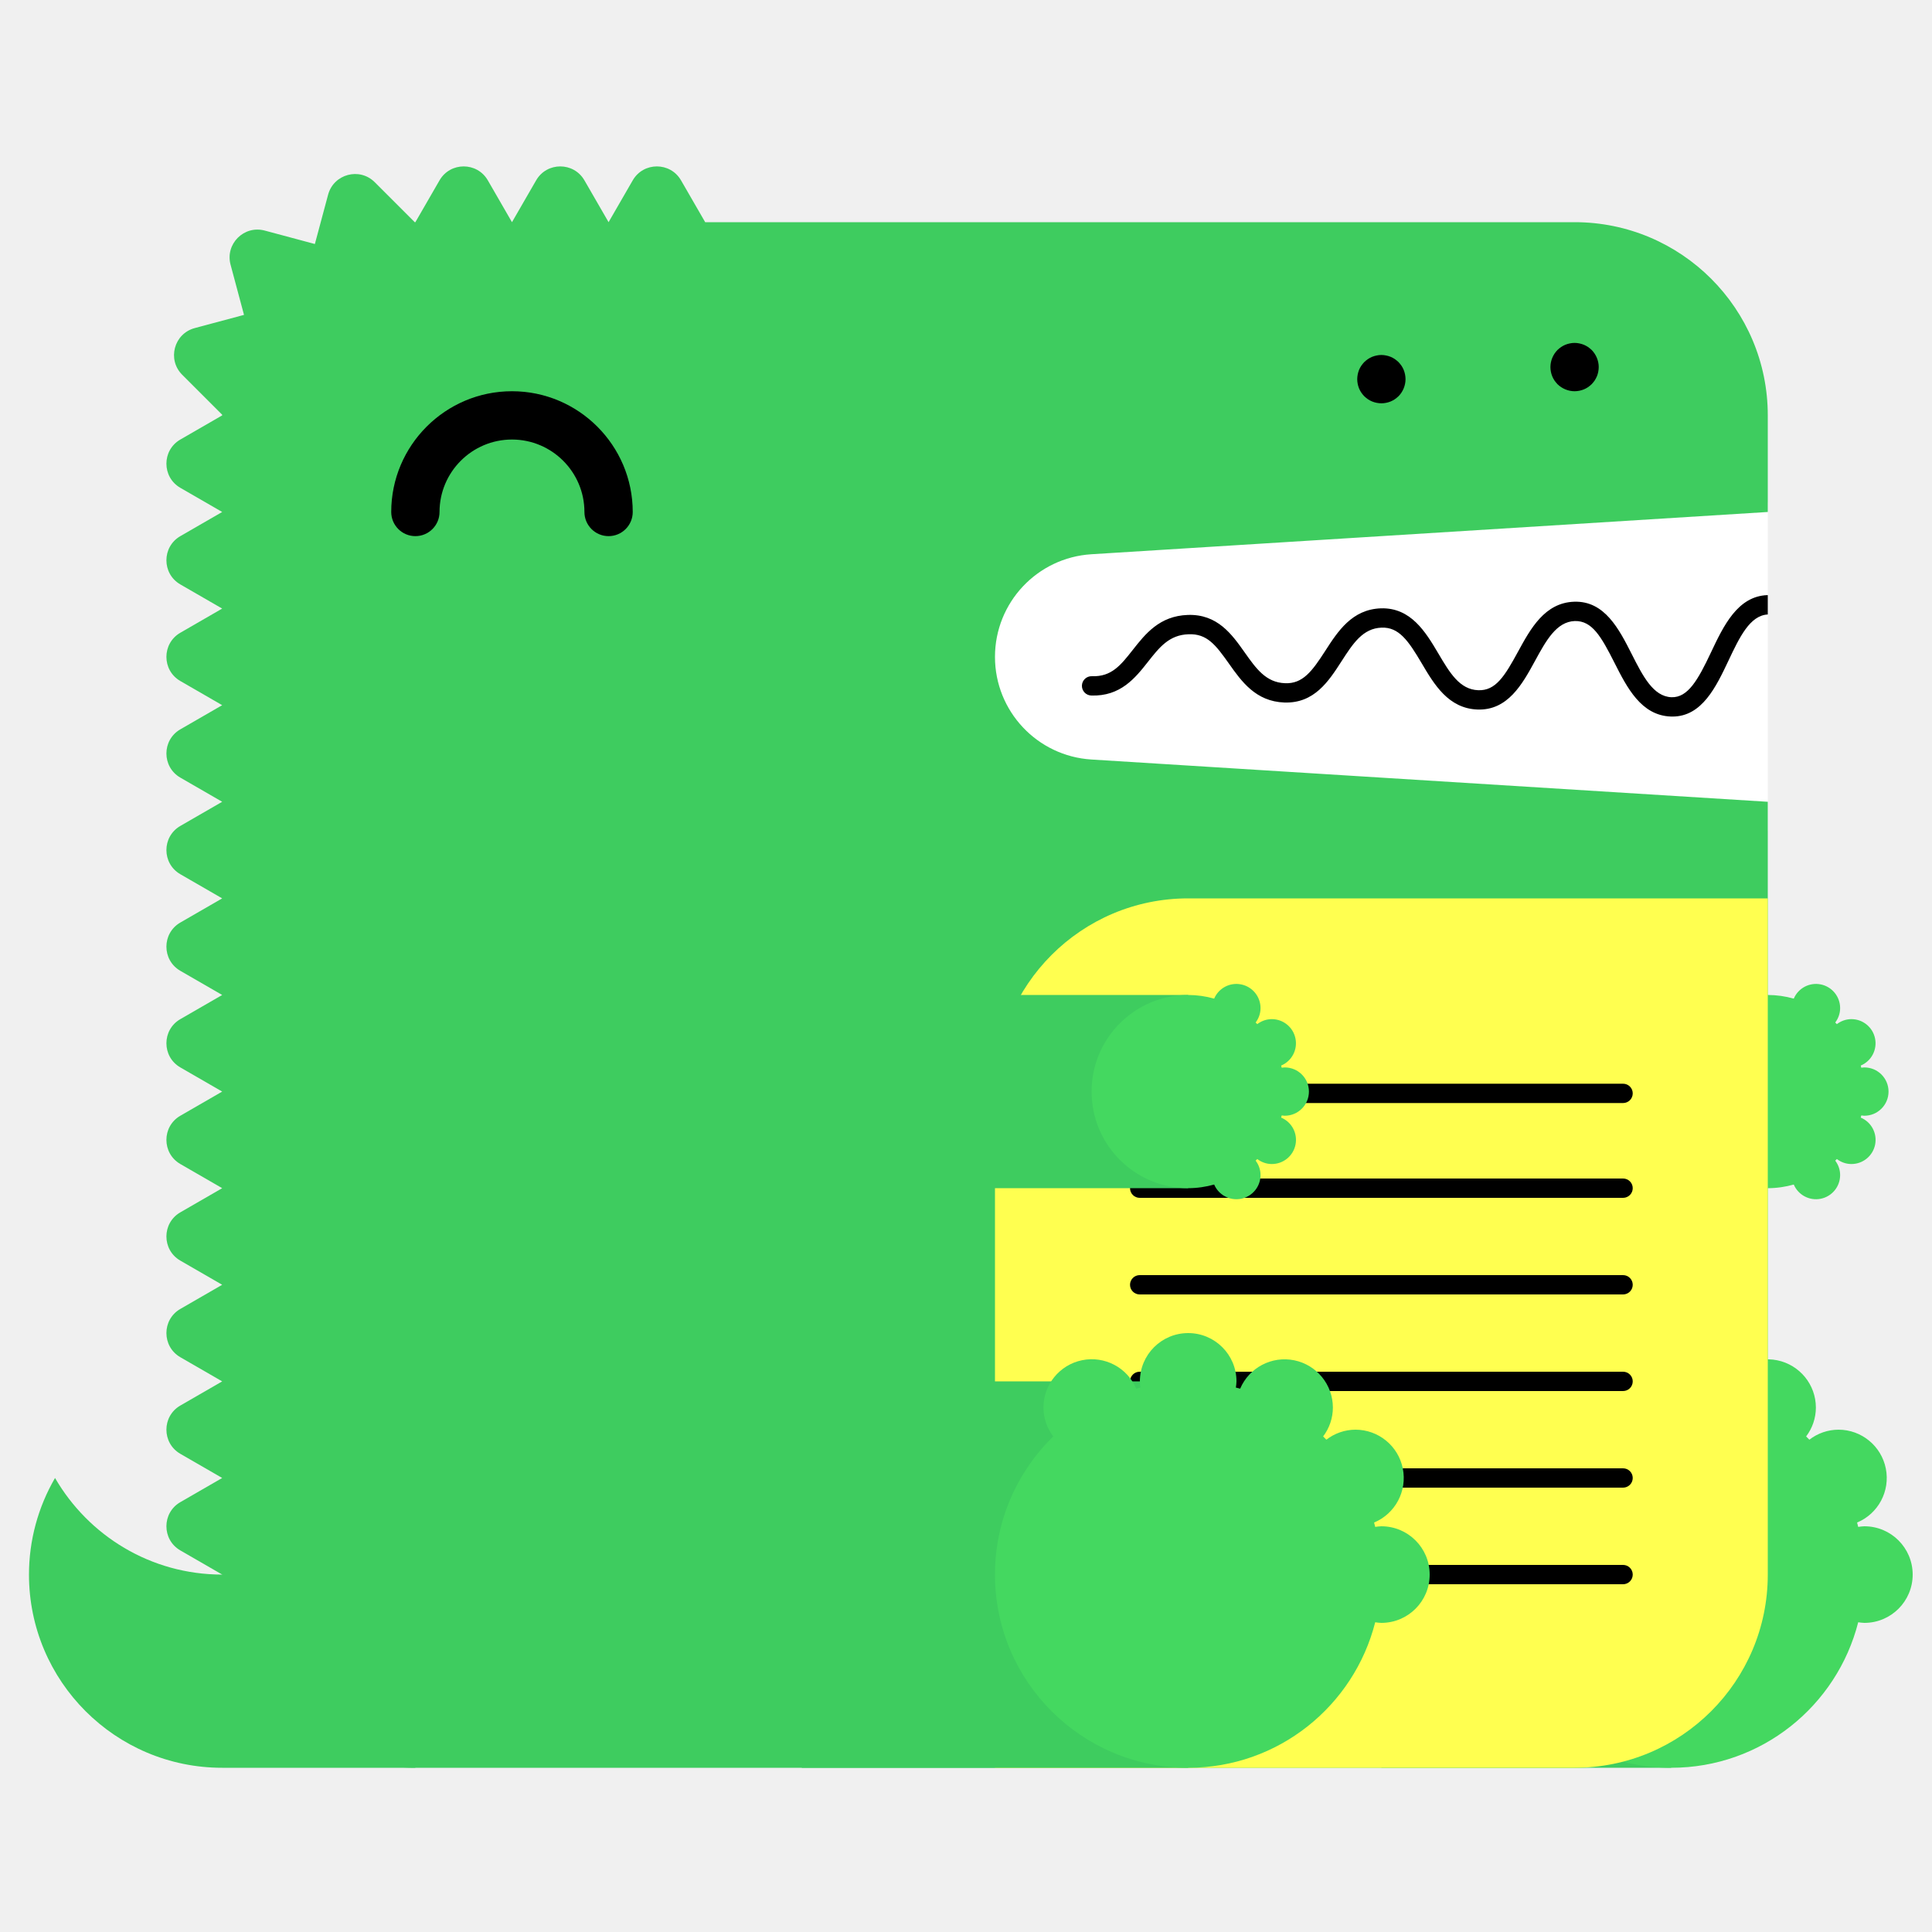
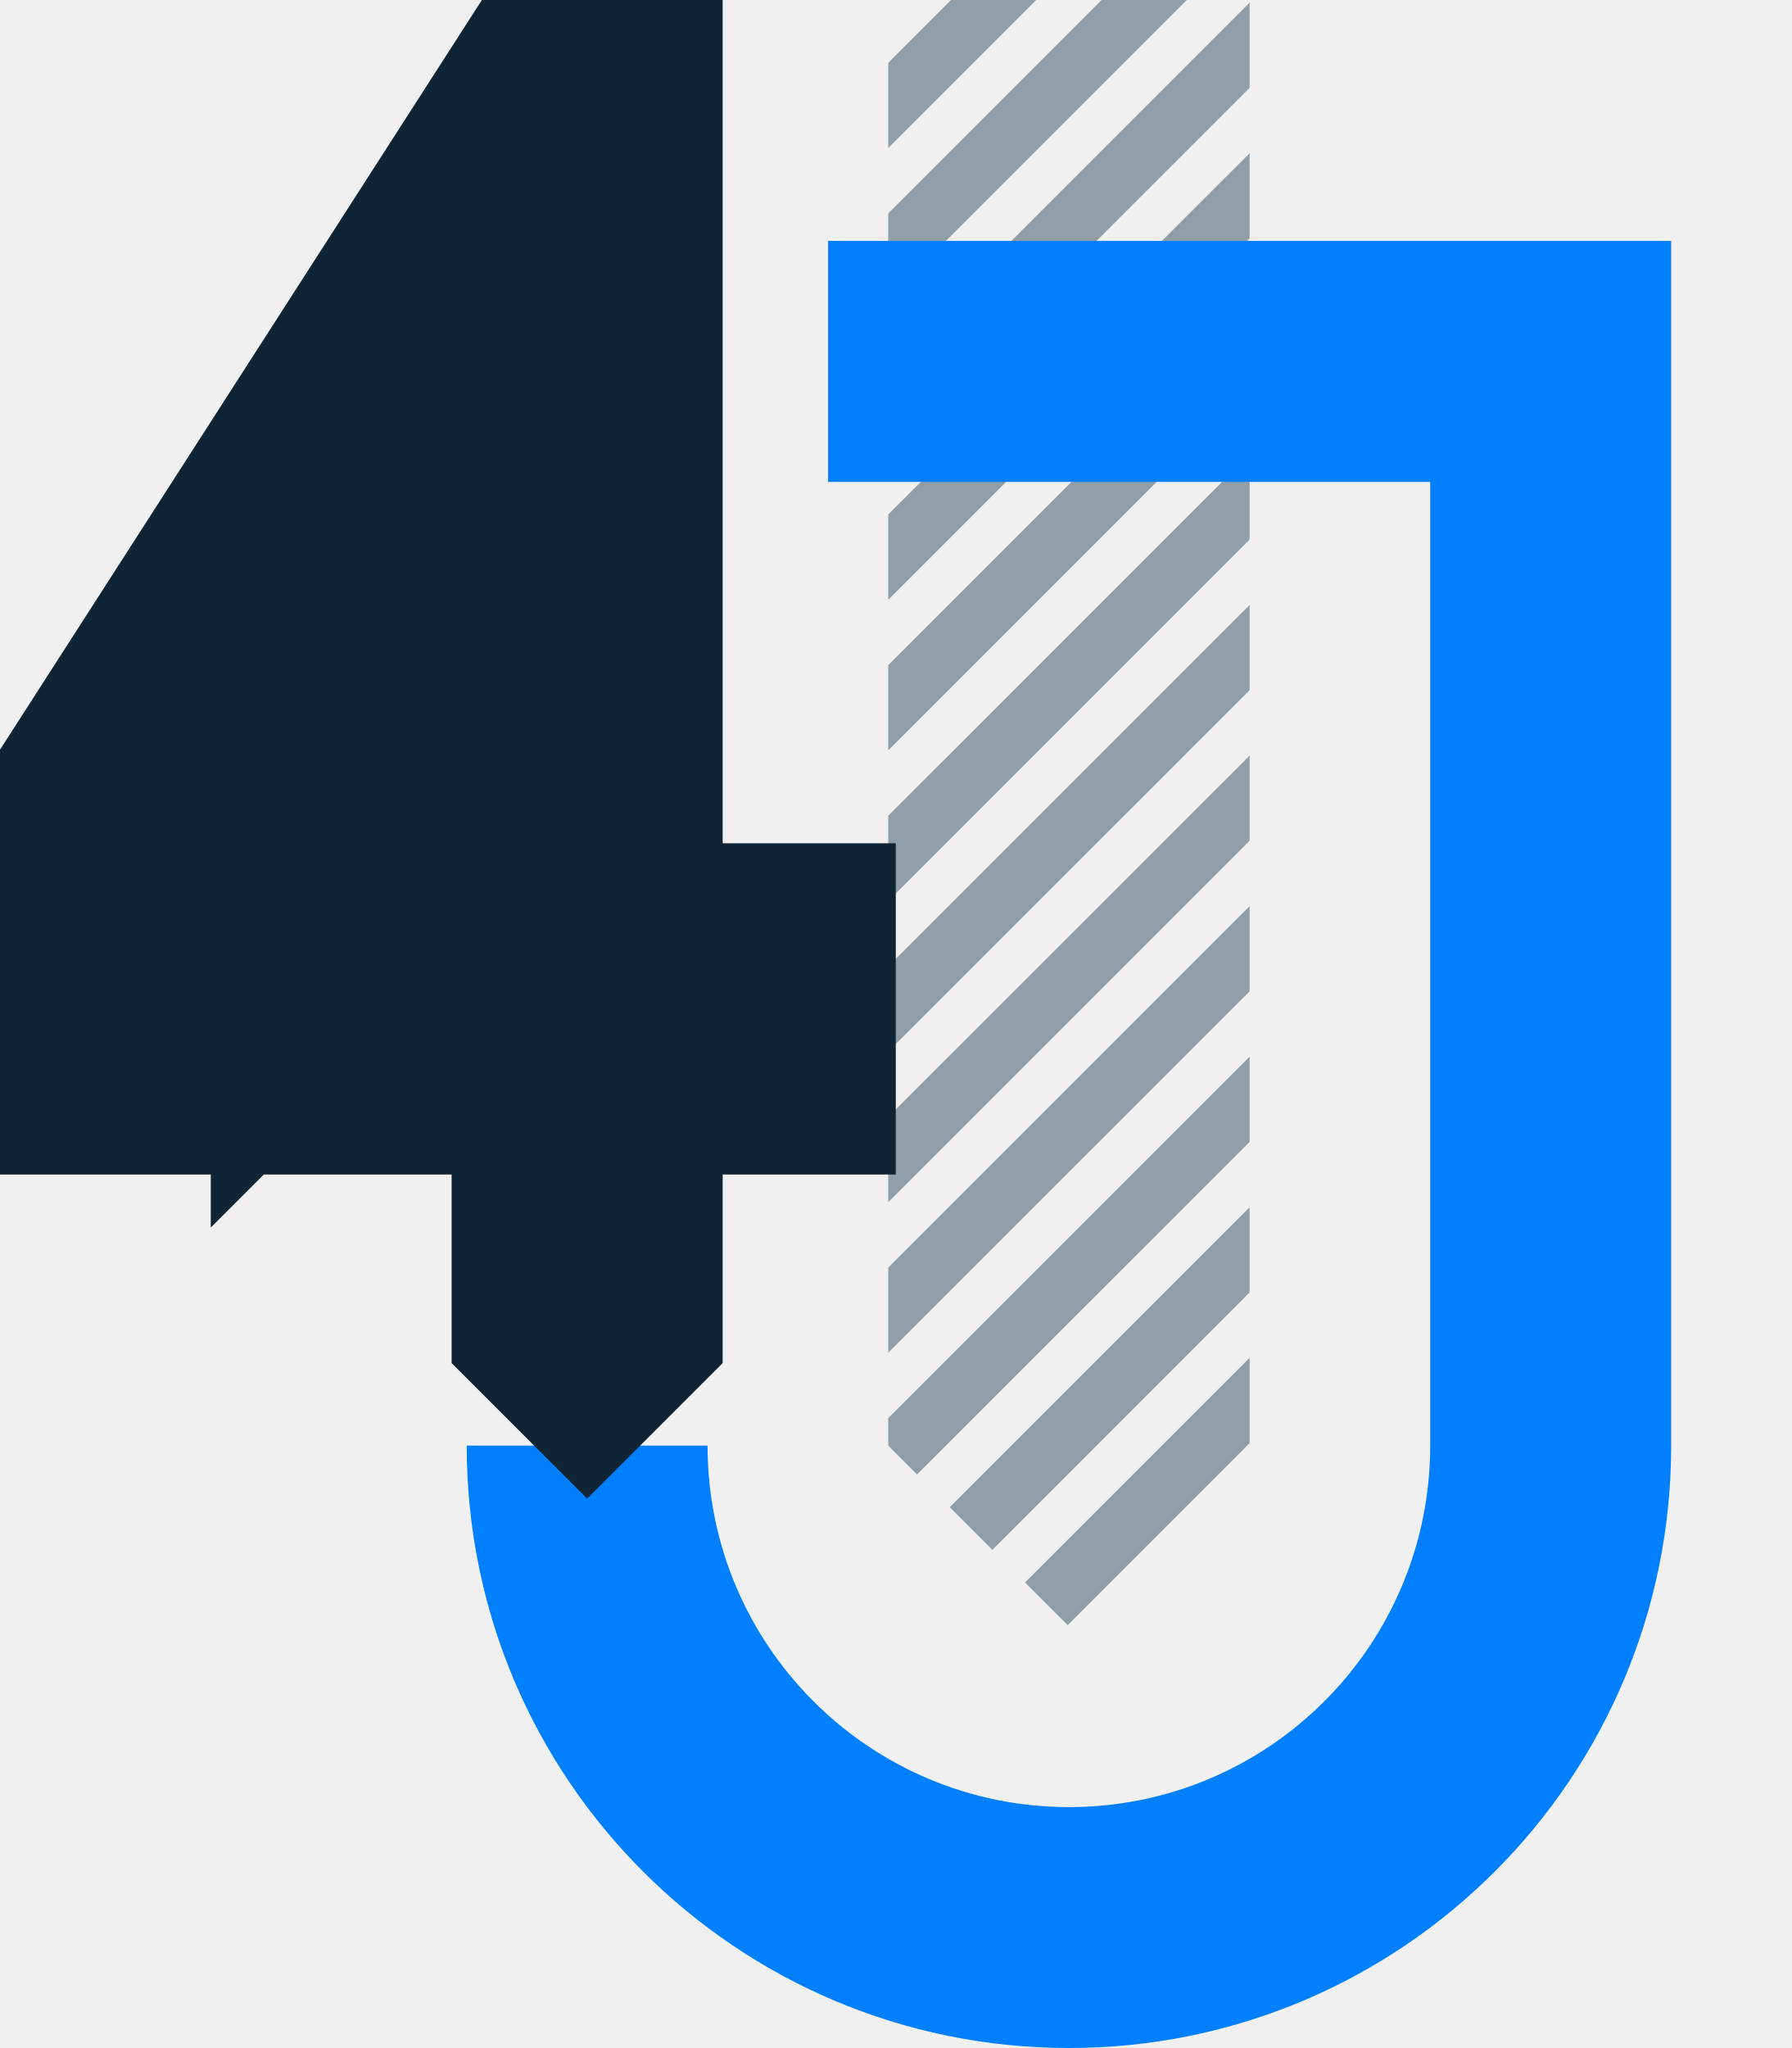
- <svg xmlns="http://www.w3.org/2000/svg" width="200" height="200" viewBox="0 0 200 200">
-   <g fill="none" fill-rule="evenodd">
-     <path fill="#FFF" d="M99 52h84v34H99z" />
-     <path d="M23 163c-7.398 0-13.843-4.027-17.303-10A19.886 19.886 0 0 0 3 163c0 11.046 8.954 20 20 20h20v-20H23z" fill="#3ECC5F" />
-     <path d="M112.98 57.376L183 53V43c0-11.046-8.954-20-20-20H73l-2.5-4.33c-1.112-1.925-3.889-1.925-5 0L63 23l-2.5-4.33c-1.111-1.925-3.889-1.925-5 0L53 23l-2.5-4.33c-1.111-1.925-3.889-1.925-5 0L43 23c-.022 0-.042.003-.065.003l-4.142-4.141c-1.57-1.571-4.252-.853-4.828 1.294l-1.369 5.104-5.192-1.392c-2.148-.575-4.111 1.389-3.535 3.536l1.39 5.193-5.102 1.367c-2.148.576-2.867 3.259-1.296 4.83l4.142 4.142c0 .021-.003.042-.003.064l-4.33 2.5c-1.925 1.111-1.925 3.889 0 5L23 53l-4.33 2.5c-1.925 1.111-1.925 3.889 0 5L23 63l-4.33 2.5c-1.925 1.111-1.925 3.889 0 5L23 73l-4.33 2.5c-1.925 1.111-1.925 3.889 0 5L23 83l-4.33 2.5c-1.925 1.111-1.925 3.889 0 5L23 93l-4.33 2.5c-1.925 1.111-1.925 3.889 0 5L23 103l-4.33 2.5c-1.925 1.111-1.925 3.889 0 5L23 113l-4.33 2.5c-1.925 1.111-1.925 3.889 0 5L23 123l-4.33 2.5c-1.925 1.111-1.925 3.889 0 5L23 133l-4.33 2.5c-1.925 1.111-1.925 3.889 0 5L23 143l-4.33 2.5c-1.925 1.111-1.925 3.889 0 5L23 153l-4.33 2.5c-1.925 1.111-1.925 3.889 0 5L23 163c0 11.046 8.954 20 20 20h120c11.046 0 20-8.954 20-20V83l-70.02-4.376A10.645 10.645 0 0 1 103 68c0-5.621 4.37-10.273 9.98-10.624" fill="#3ECC5F" />
-     <path fill="#3ECC5F" d="M143 183h30v-40h-30z" />
-     <path d="M193 158c-.219 0-.428.037-.639.064-.038-.15-.074-.301-.116-.451A5 5 0 0 0 190.32 148a4.96 4.96 0 0 0-3.016 1.036 26.531 26.531 0 0 0-.335-.336 4.955 4.955 0 0 0 1.011-2.987 5 5 0 0 0-9.599-1.959c-.148-.042-.297-.077-.445-.115.027-.211.064-.42.064-.639a5 5 0 0 0-5-5 5 5 0 0 0-5 5c0 .219.037.428.064.639-.148.038-.297.073-.445.115a4.998 4.998 0 0 0-9.599 1.959c0 1.125.384 2.151 1.011 2.987-3.717 3.632-6.031 8.693-6.031 14.3 0 11.046 8.954 20 20 20 9.339 0 17.16-6.41 19.361-15.064.211.027.42.064.639.064a5 5 0 0 0 5-5 5 5 0 0 0-5-5" fill="#44D860" />
-     <path fill="#3ECC5F" d="M153 123h30v-20h-30z" />
-     <path d="M193 115.5a2.5 2.5 0 1 0 0-5c-.109 0-.214.019-.319.032-.02-.075-.037-.15-.058-.225a2.501 2.501 0 0 0-.963-4.807c-.569 0-1.088.197-1.508.518a6.653 6.653 0 0 0-.168-.168c.314-.417.506-.931.506-1.494a2.5 2.5 0 0 0-4.8-.979A9.987 9.987 0 0 0 183 103c-5.522 0-10 4.478-10 10s4.478 10 10 10c.934 0 1.833-.138 2.69-.377a2.5 2.5 0 0 0 4.8-.979c0-.563-.192-1.077-.506-1.494.057-.055.113-.111.168-.168.42.321.939.518 1.508.518a2.5 2.5 0 0 0 .963-4.807c.021-.074.038-.15.058-.225.105.013.21.032.319.032" fill="#44D860" />
-     <path d="M63 55.5a2.5 2.5 0 0 1-2.5-2.5c0-4.136-3.364-7.5-7.5-7.5s-7.5 3.364-7.5 7.5a2.5 2.5 0 1 1-5 0c0-6.893 5.607-12.5 12.5-12.5S65.5 46.107 65.5 53a2.5 2.5 0 0 1-2.5 2.5" fill="#000" />
-     <path d="M103 183h60c11.046 0 20-8.954 20-20V93h-60c-11.046 0-20 8.954-20 20v70z" fill="#FFFF50" />
-     <path d="M168.02 124h-50.04a1 1 0 1 1 0-2h50.04a1 1 0 1 1 0 2m0 20h-50.04a1 1 0 1 1 0-2h50.04a1 1 0 1 1 0 2m0 20h-50.04a1 1 0 1 1 0-2h50.04a1 1 0 1 1 0 2m0-49.814h-50.04a1 1 0 1 1 0-2h50.04a1 1 0 1 1 0 2m0 19.814h-50.04a1 1 0 1 1 0-2h50.04a1 1 0 1 1 0 2m0 20h-50.04a1 1 0 1 1 0-2h50.04a1 1 0 1 1 0 2M183 61.611c-.012 0-.022-.006-.034-.005-3.09.105-4.552 3.196-5.842 5.923-1.346 2.85-2.387 4.703-4.093 4.647-1.889-.068-2.969-2.202-4.113-4.46-1.314-2.594-2.814-5.536-5.963-5.426-3.046.104-4.513 2.794-5.807 5.167-1.377 2.528-2.314 4.065-4.121 3.994-1.927-.07-2.951-1.805-4.136-3.813-1.321-2.236-2.848-4.75-5.936-4.664-2.994.103-4.465 2.385-5.763 4.4-1.373 2.13-2.335 3.428-4.165 3.351-1.973-.07-2.992-1.51-4.171-3.177-1.324-1.873-2.816-3.993-5.895-3.89-2.928.1-4.399 1.97-5.696 3.618-1.232 1.564-2.194 2.802-4.229 2.724a1 1 0 0 0-.072 2c3.017.101 4.545-1.8 5.872-3.487 1.177-1.496 2.193-2.787 4.193-2.855 1.926-.082 2.829 1.115 4.195 3.045 1.297 1.834 2.769 3.914 5.731 4.021 3.103.104 4.596-2.215 5.918-4.267 1.182-1.834 2.202-3.417 4.15-3.484 1.793-.067 2.769 1.35 4.145 3.681 1.297 2.197 2.766 4.686 5.787 4.796 3.125.108 4.634-2.62 5.949-5.035 1.139-2.088 2.214-4.06 4.119-4.126 1.793-.042 2.728 1.595 4.111 4.33 1.292 2.553 2.757 5.445 5.825 5.556l.169.003c3.064 0 4.518-3.075 5.805-5.794 1.139-2.41 2.217-4.68 4.067-4.773v-2z" fill="#000" />
-     <path fill="#3ECC5F" d="M83 183h40v-40H83z" />
-     <path d="M143 158c-.219 0-.428.037-.639.064-.038-.15-.074-.301-.116-.451A5 5 0 0 0 140.32 148a4.96 4.96 0 0 0-3.016 1.036 26.531 26.531 0 0 0-.335-.336 4.955 4.955 0 0 0 1.011-2.987 5 5 0 0 0-9.599-1.959c-.148-.042-.297-.077-.445-.115.027-.211.064-.42.064-.639a5 5 0 0 0-5-5 5 5 0 0 0-5 5c0 .219.037.428.064.639-.148.038-.297.073-.445.115a4.998 4.998 0 0 0-9.599 1.959c0 1.125.384 2.151 1.011 2.987-3.717 3.632-6.031 8.693-6.031 14.3 0 11.046 8.954 20 20 20 9.339 0 17.16-6.41 19.361-15.064.211.027.42.064.639.064a5 5 0 0 0 5-5 5 5 0 0 0-5-5" fill="#44D860" />
-     <path fill="#3ECC5F" d="M83 123h40v-20H83z" />
-     <path d="M133 115.5a2.5 2.5 0 1 0 0-5c-.109 0-.214.019-.319.032-.02-.075-.037-.15-.058-.225a2.501 2.501 0 0 0-.963-4.807c-.569 0-1.088.197-1.508.518a6.653 6.653 0 0 0-.168-.168c.314-.417.506-.931.506-1.494a2.5 2.5 0 0 0-4.8-.979A9.987 9.987 0 0 0 123 103c-5.522 0-10 4.478-10 10s4.478 10 10 10c.934 0 1.833-.138 2.69-.377a2.5 2.5 0 0 0 4.8-.979c0-.563-.192-1.077-.506-1.494.057-.055.113-.111.168-.168.42.321.939.518 1.508.518a2.5 2.5 0 0 0 .963-4.807c.021-.074.038-.15.058-.225.105.013.21.032.319.032" fill="#44D860" />
-     <path d="M143 41.75c-.16 0-.33-.02-.49-.05a2.52 2.52 0 0 1-.47-.14c-.15-.06-.29-.14-.431-.23-.13-.09-.259-.2-.38-.31-.109-.12-.219-.24-.309-.38s-.17-.28-.231-.43a2.619 2.619 0 0 1-.189-.96c0-.16.02-.33.05-.49.03-.16.08-.31.139-.47.061-.15.141-.29.231-.43.09-.13.2-.26.309-.38.121-.11.25-.22.38-.31.141-.09.281-.17.431-.23.149-.06.31-.11.47-.14.32-.07.65-.07.98 0 .159.03.32.08.47.14.149.06.29.14.43.23.13.09.259.2.38.31.11.12.22.25.31.38.09.14.17.28.23.43.06.16.11.31.14.47.029.16.05.33.05.49 0 .66-.271 1.31-.73 1.77-.121.11-.25.22-.38.31-.14.09-.281.17-.43.23a2.565 2.565 0 0 1-.96.19m20-1.25c-.66 0-1.3-.27-1.771-.73a3.802 3.802 0 0 1-.309-.38c-.09-.14-.17-.28-.231-.43a2.619 2.619 0 0 1-.189-.96c0-.66.27-1.3.729-1.77.121-.11.25-.22.38-.31.141-.09.281-.17.431-.23.149-.06.31-.11.47-.14.32-.07.66-.07.98 0 .159.03.32.08.47.14.149.06.29.14.43.23.13.09.259.2.38.31.459.47.73 1.11.73 1.77 0 .16-.021.33-.05.49-.03.16-.08.32-.14.47-.07.15-.14.29-.23.43-.09.13-.2.26-.31.38-.121.11-.25.22-.38.31-.14.09-.281.17-.43.23a2.565 2.565 0 0 1-.96.19" fill="#000" />
+ <svg style="width: 14px; height: 16px;" viewBox="0 0 14 16" version="1.1">
+   <g id="Demo" stroke="none" stroke-width="1" fill="none" fill-rule="evenodd">
+     <g id="1.2.2.D4J.Extension.Default.Option.2" transform="translate(-1140, -53)">
+       <g id="logo_v.1.1-copy-4" transform="translate(1140, 53)">
+         <path d="M7.432,4.97379915e-13 L8.097,4.97379915e-13 L6.941,1.156 L6.941,0.491 L7.432,4.9715787e-13 Z M8.608,4.97379915e-13 L9.274,4.97379915e-13 L6.941,2.333 L6.941,1.667 L8.608,4.9715787e-13 Z M9.765,0.02 L9.765,0.686 L6.941,3.509 L6.941,2.844 L9.765,0.02 Z M9.765,1.197 L9.765,1.862 L6.941,4.686 L6.941,4.02 L9.765,1.197 Z M9.765,2.373 L9.765,3.039 L6.941,5.862 L6.941,5.197 L9.765,2.373 Z M9.765,3.55 L9.765,4.215 L6.941,7.039 L6.941,6.373 L9.765,3.55 Z M9.765,4.726 L9.765,5.392 L6.941,8.215 L6.941,7.55 L9.765,4.726 Z M9.765,5.903 L9.765,6.568 L6.941,9.392 L6.941,8.726 L9.765,5.903 Z M9.765,7.079 L9.765,7.745 L6.941,10.568 L6.941,9.903 L9.765,7.079 Z M9.765,8.255 L9.765,8.921 L7.166,11.519 L6.941,11.294 L6.941,11.079 L9.765,8.255 Z M9.765,9.432 L9.765,10.097 L7.755,12.108 L7.422,11.775 L9.765,9.432 Z M9.765,10.608 L9.765,11.274 L8.343,12.696 L8.01,12.363 L9.765,10.608 Z" id="Combined-Shape" fill="#909EA9" />
+         <path d="M13.059,11.294 C13.059,13.893 10.952,16 8.353,16 C5.754,16 3.647,13.893 3.647,11.294 L5.529,11.294 C5.529,12.854 6.794,14.118 8.353,14.118 C9.912,14.118 11.176,12.854 11.176,11.294 L11.176,3.765 L6.471,3.765 L6.471,1.882 L13.059,1.882 L13.059,3.765 L13.059,11.294 Z" id="Combined-Shape-Copy-14" fill="#007FFF" />
+         <path d="M5,8.176 L5,7.588 L6,7.588 L6,8.176 L5,8.176 Z M4.647,8.176 L4.529,8.176 L4.529,7.588 L4.588,7.588 L4.647,7.588 L4.647,8.176 Z M4.529,7.588 L4.529,2.882 L4.172,2.882 L1,7.488 L1,7.588 L4.529,7.588 Z M0.931,7.588 L0.824,7.744 L0.872,7.588 L0.931,7.588 Z M4.647,9.353 L4.647,10.235 L4.588,10.294 L4.529,10.235 L4.529,9.353 L4.647,9.353 Z M3.361,6.176 L2.647,6.176 L2.647,7.176 L2.846,6.977 L3.361,6.176 Z M4.647,8.176 L-0.302,8.176 L4.647,0.478 L4.647,8.176 Z" id="4-copy-13" stroke="#0F2434" stroke-width="2" fill="#0F2434" fill-rule="nonzero" />
+       </g>
+     </g>
  </g>
</svg>
